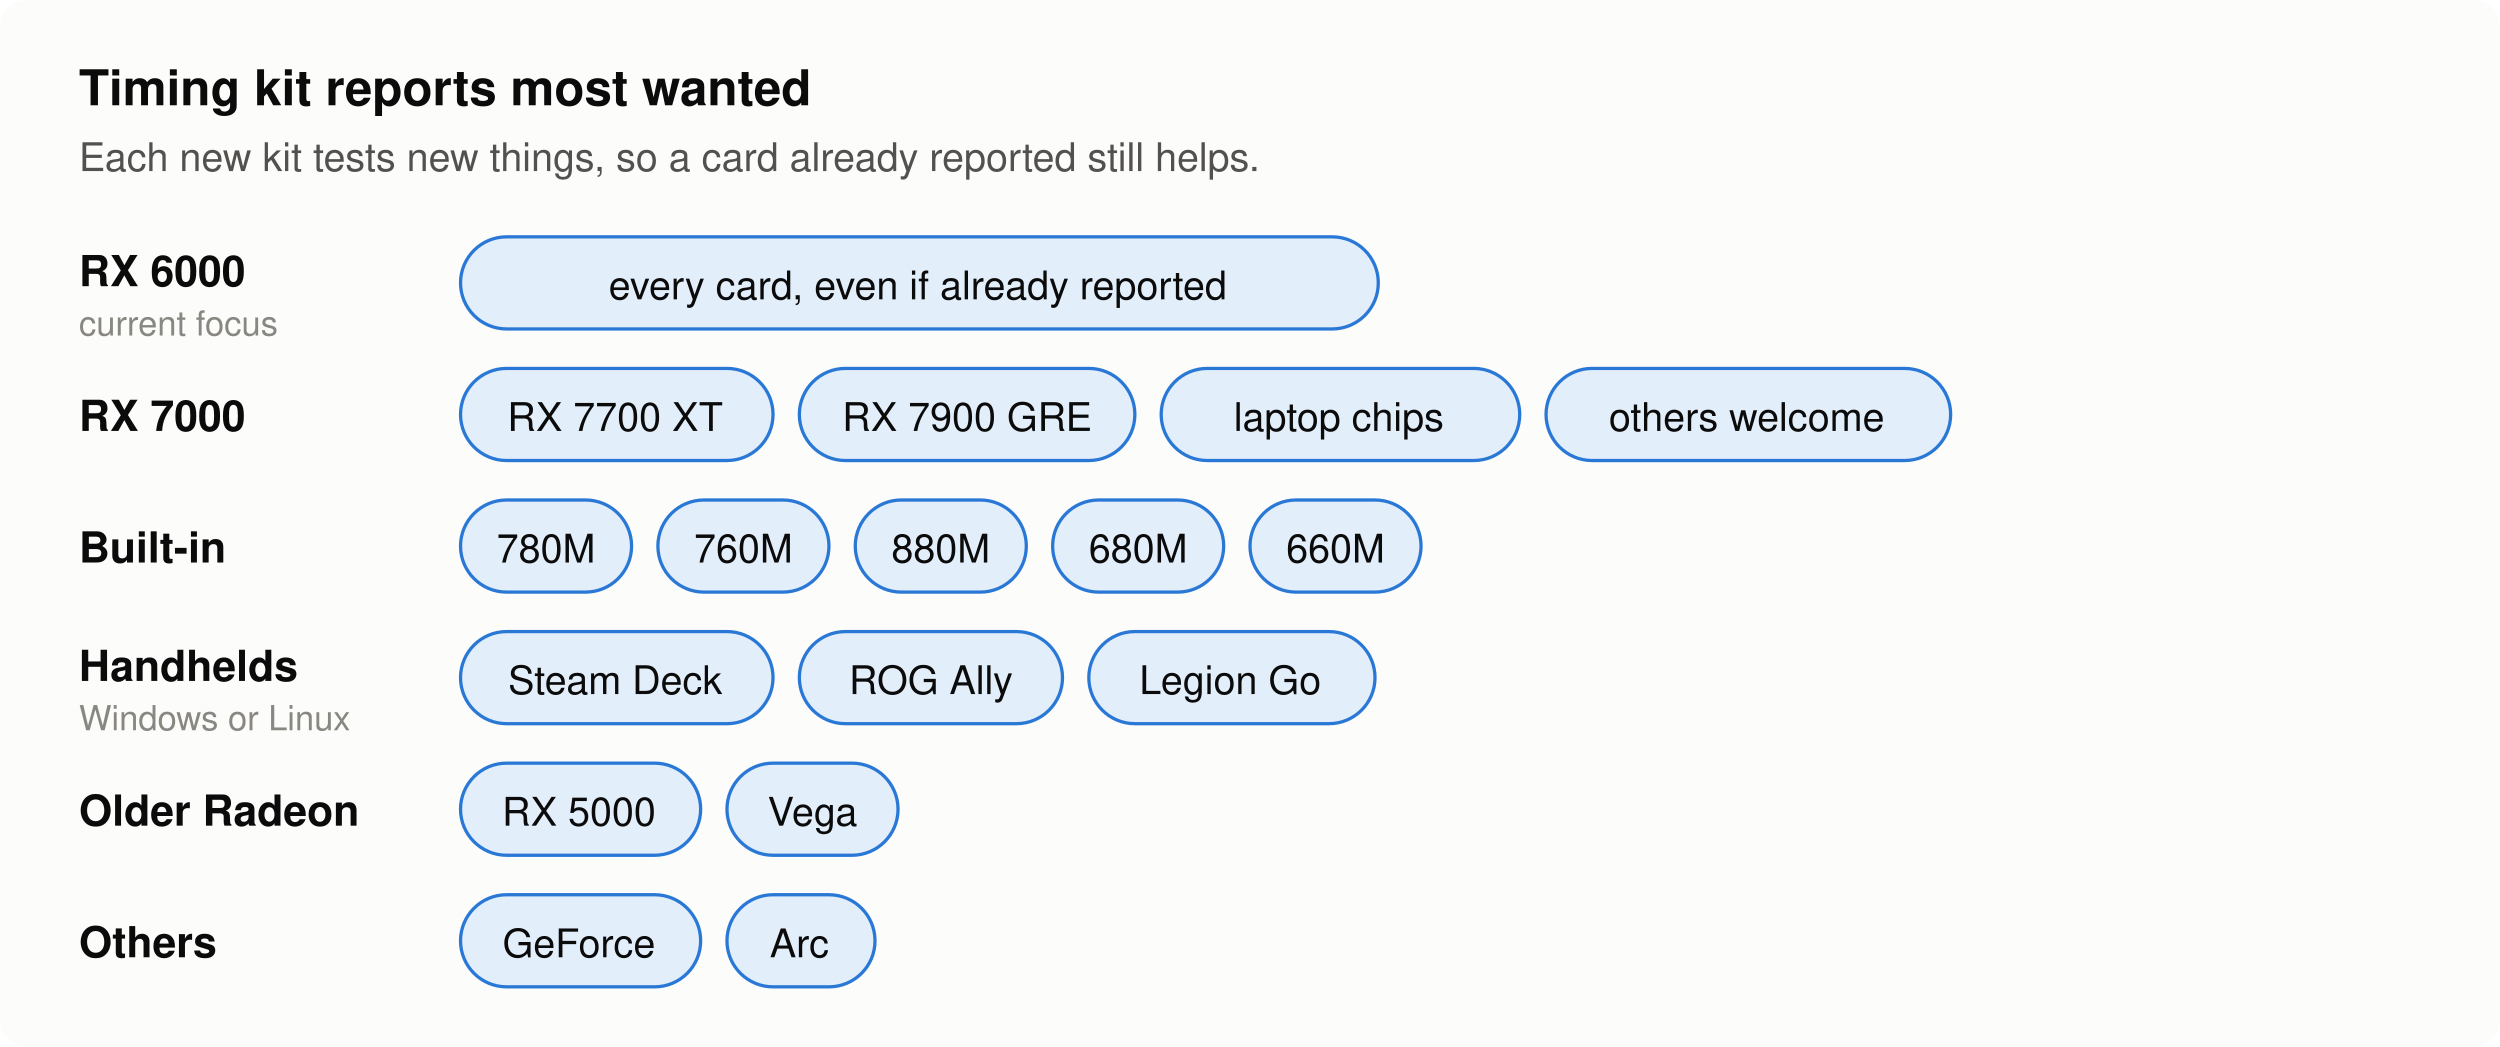
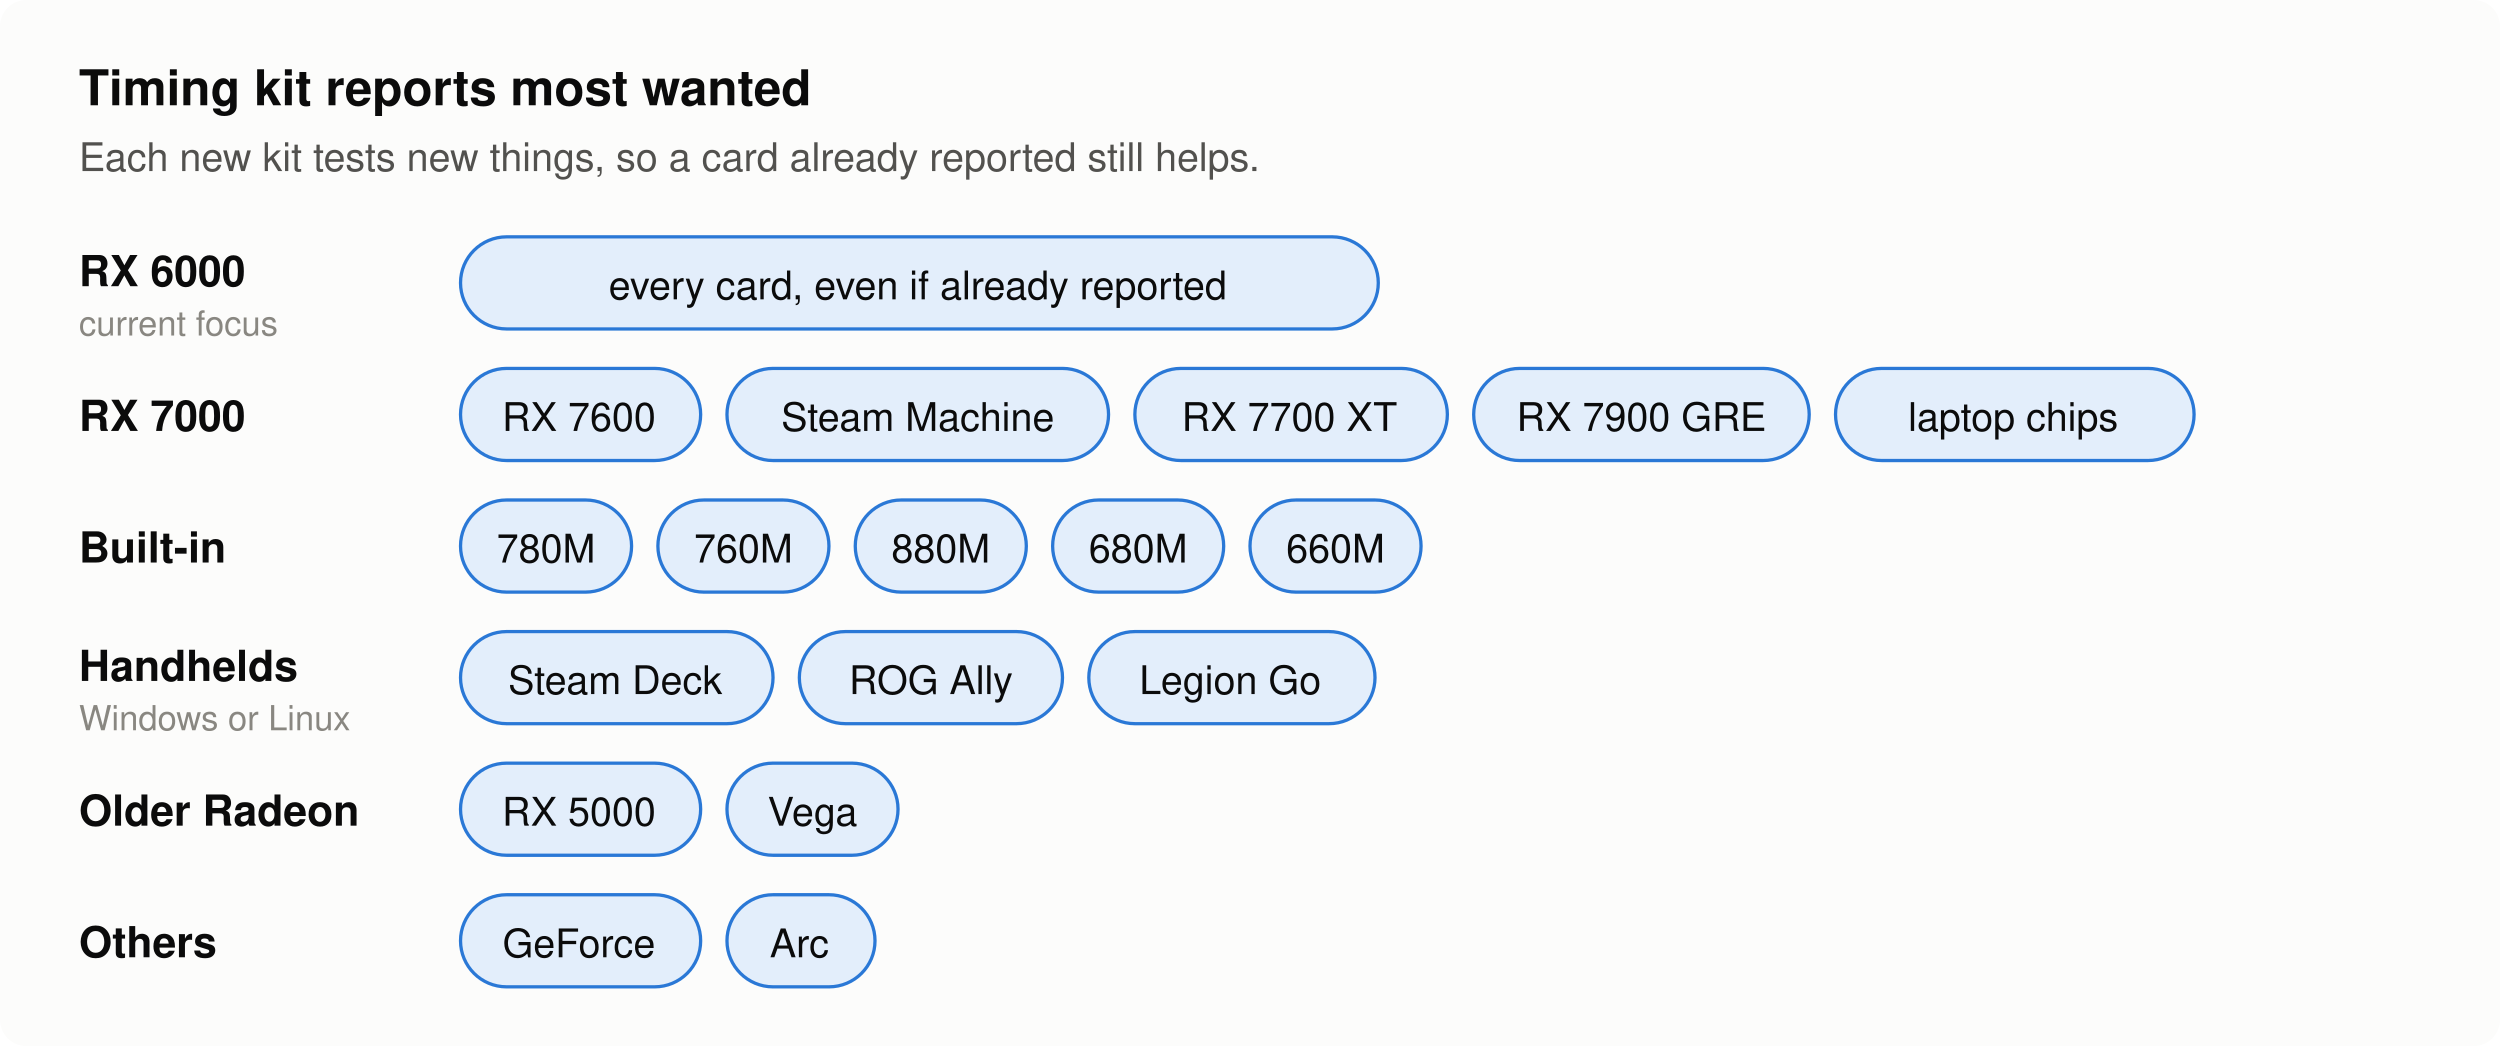
- <svg xmlns="http://www.w3.org/2000/svg" width="760" height="318" viewBox="0 0 760 318" role="img" aria-label="Reports most wanted: RX 6000: every card, even if already reported; RX 7000: RX 7700 XT, RX 7900 GRE, laptop chips, others welcome; Built-in: 780M, 760M, 880M, 680M, 660M; Handhelds: Steam Deck, ROG Ally, Legion Go; Older Radeon: RX 5000, Vega; Others: GeForce, Arc">
+ <svg xmlns="http://www.w3.org/2000/svg" width="760" height="318" viewBox="0 0 760 318" role="img" aria-label="Reports most wanted: RX 6000: every card, even if already reported; RX 7000: RX 7600, Steam Machine, RX 7700 XT, RX 7900 GRE, laptop chips; Built-in: 780M, 760M, 880M, 680M, 660M; Handhelds: Steam Deck, ROG Ally, Legion Go; Older Radeon: RX 5000, Vega; Others: GeForce, Arc">
  <rect width="760" height="318" rx="8" fill="#fcfcfb" />
  <text x="24" y="32" font-family="-apple-system, 'Segoe UI', Helvetica, Arial, sans-serif" font-size="15" font-weight="600" text-anchor="start" fill="#0b0b0b">Timing kit reports most wanted</text>
  <text x="24" y="52" font-family="-apple-system, 'Segoe UI', Helvetica, Arial, sans-serif" font-size="12" text-anchor="start" fill="#52514e">Each new kit tests new things, so a card already reported still helps.</text>
  <text x="24" y="87" font-family="-apple-system, 'Segoe UI', Helvetica, Arial, sans-serif" font-size="13" font-weight="600" text-anchor="start" fill="#0b0b0b">RX 6000</text>
  <text x="24" y="102" font-family="-apple-system, 'Segoe UI', Helvetica, Arial, sans-serif" font-size="10.5" text-anchor="start" fill="#898781">current focus</text>
  <rect x="140" y="72" width="279" height="28" rx="14" fill="#e3eefb" stroke="#2a78d6" />
  <text x="279" y="91" font-family="-apple-system, 'Segoe UI', Helvetica, Arial, sans-serif" font-size="12" text-anchor="middle" fill="#0b0b0b">every card, even if already reported</text>
  <text x="24" y="131" font-family="-apple-system, 'Segoe UI', Helvetica, Arial, sans-serif" font-size="13" font-weight="600" text-anchor="start" fill="#0b0b0b">RX 7000</text>
-   <rect x="140" y="112" width="95" height="28" rx="14" fill="#e3eefb" stroke="#2a78d6" />
-   <text x="187" y="131" font-family="-apple-system, 'Segoe UI', Helvetica, Arial, sans-serif" font-size="12" text-anchor="middle" fill="#0b0b0b">RX 7700 XT</text>
-   <rect x="243" y="112" width="102" height="28" rx="14" fill="#e3eefb" stroke="#2a78d6" />
-   <text x="294" y="131" font-family="-apple-system, 'Segoe UI', Helvetica, Arial, sans-serif" font-size="12" text-anchor="middle" fill="#0b0b0b">RX 7900 GRE</text>
-   <rect x="353" y="112" width="109" height="28" rx="14" fill="#e3eefb" stroke="#2a78d6" />
-   <text x="407" y="131" font-family="-apple-system, 'Segoe UI', Helvetica, Arial, sans-serif" font-size="12" text-anchor="middle" fill="#0b0b0b">laptop chips</text>
-   <rect x="470" y="112" width="123" height="28" rx="14" fill="#e3eefb" stroke="#2a78d6" />
-   <text x="531" y="131" font-family="-apple-system, 'Segoe UI', Helvetica, Arial, sans-serif" font-size="12" text-anchor="middle" fill="#0b0b0b">others welcome</text>
+   <rect x="140" y="112" width="73" height="28" rx="14" fill="#e3eefb" stroke="#2a78d6" />
+   <text x="176" y="131" font-family="-apple-system, 'Segoe UI', Helvetica, Arial, sans-serif" font-size="12" text-anchor="middle" fill="#0b0b0b">RX 7600</text>
+   <rect x="221" y="112" width="116" height="28" rx="14" fill="#e3eefb" stroke="#2a78d6" />
+   <text x="279" y="131" font-family="-apple-system, 'Segoe UI', Helvetica, Arial, sans-serif" font-size="12" text-anchor="middle" fill="#0b0b0b">Steam Machine</text>
+   <rect x="345" y="112" width="95" height="28" rx="14" fill="#e3eefb" stroke="#2a78d6" />
+   <text x="392" y="131" font-family="-apple-system, 'Segoe UI', Helvetica, Arial, sans-serif" font-size="12" text-anchor="middle" fill="#0b0b0b">RX 7700 XT</text>
+   <rect x="448" y="112" width="102" height="28" rx="14" fill="#e3eefb" stroke="#2a78d6" />
+   <text x="499" y="131" font-family="-apple-system, 'Segoe UI', Helvetica, Arial, sans-serif" font-size="12" text-anchor="middle" fill="#0b0b0b">RX 7900 GRE</text>
+   <rect x="558" y="112" width="109" height="28" rx="14" fill="#e3eefb" stroke="#2a78d6" />
+   <text x="612" y="131" font-family="-apple-system, 'Segoe UI', Helvetica, Arial, sans-serif" font-size="12" text-anchor="middle" fill="#0b0b0b">laptop chips</text>
  <text x="24" y="171" font-family="-apple-system, 'Segoe UI', Helvetica, Arial, sans-serif" font-size="13" font-weight="600" text-anchor="start" fill="#0b0b0b">Built-in</text>
  <rect x="140" y="152" width="52" height="28" rx="14" fill="#e3eefb" stroke="#2a78d6" />
  <text x="166" y="171" font-family="-apple-system, 'Segoe UI', Helvetica, Arial, sans-serif" font-size="12" text-anchor="middle" fill="#0b0b0b">780M</text>
  <rect x="200" y="152" width="52" height="28" rx="14" fill="#e3eefb" stroke="#2a78d6" />
  <text x="226" y="171" font-family="-apple-system, 'Segoe UI', Helvetica, Arial, sans-serif" font-size="12" text-anchor="middle" fill="#0b0b0b">760M</text>
  <rect x="260" y="152" width="52" height="28" rx="14" fill="#e3eefb" stroke="#2a78d6" />
  <text x="286" y="171" font-family="-apple-system, 'Segoe UI', Helvetica, Arial, sans-serif" font-size="12" text-anchor="middle" fill="#0b0b0b">880M</text>
  <rect x="320" y="152" width="52" height="28" rx="14" fill="#e3eefb" stroke="#2a78d6" />
  <text x="346" y="171" font-family="-apple-system, 'Segoe UI', Helvetica, Arial, sans-serif" font-size="12" text-anchor="middle" fill="#0b0b0b">680M</text>
  <rect x="380" y="152" width="52" height="28" rx="14" fill="#e3eefb" stroke="#2a78d6" />
  <text x="406" y="171" font-family="-apple-system, 'Segoe UI', Helvetica, Arial, sans-serif" font-size="12" text-anchor="middle" fill="#0b0b0b">660M</text>
  <text x="24" y="207" font-family="-apple-system, 'Segoe UI', Helvetica, Arial, sans-serif" font-size="13" font-weight="600" text-anchor="start" fill="#0b0b0b">Handhelds</text>
  <text x="24" y="222" font-family="-apple-system, 'Segoe UI', Helvetica, Arial, sans-serif" font-size="10.5" text-anchor="start" fill="#898781">Windows or Linux</text>
  <rect x="140" y="192" width="95" height="28" rx="14" fill="#e3eefb" stroke="#2a78d6" />
  <text x="187" y="211" font-family="-apple-system, 'Segoe UI', Helvetica, Arial, sans-serif" font-size="12" text-anchor="middle" fill="#0b0b0b">Steam Deck</text>
  <rect x="243" y="192" width="80" height="28" rx="14" fill="#e3eefb" stroke="#2a78d6" />
  <text x="283" y="211" font-family="-apple-system, 'Segoe UI', Helvetica, Arial, sans-serif" font-size="12" text-anchor="middle" fill="#0b0b0b">ROG Ally</text>
  <rect x="331" y="192" width="87" height="28" rx="14" fill="#e3eefb" stroke="#2a78d6" />
  <text x="374" y="211" font-family="-apple-system, 'Segoe UI', Helvetica, Arial, sans-serif" font-size="12" text-anchor="middle" fill="#0b0b0b">Legion Go</text>
  <text x="24" y="251" font-family="-apple-system, 'Segoe UI', Helvetica, Arial, sans-serif" font-size="13" font-weight="600" text-anchor="start" fill="#0b0b0b">Older Radeon</text>
  <rect x="140" y="232" width="73" height="28" rx="14" fill="#e3eefb" stroke="#2a78d6" />
  <text x="176" y="251" font-family="-apple-system, 'Segoe UI', Helvetica, Arial, sans-serif" font-size="12" text-anchor="middle" fill="#0b0b0b">RX 5000</text>
  <rect x="221" y="232" width="52" height="28" rx="14" fill="#e3eefb" stroke="#2a78d6" />
  <text x="247" y="251" font-family="-apple-system, 'Segoe UI', Helvetica, Arial, sans-serif" font-size="12" text-anchor="middle" fill="#0b0b0b">Vega</text>
  <text x="24" y="291" font-family="-apple-system, 'Segoe UI', Helvetica, Arial, sans-serif" font-size="13" font-weight="600" text-anchor="start" fill="#0b0b0b">Others</text>
  <rect x="140" y="272" width="73" height="28" rx="14" fill="#e3eefb" stroke="#2a78d6" />
  <text x="176" y="291" font-family="-apple-system, 'Segoe UI', Helvetica, Arial, sans-serif" font-size="12" text-anchor="middle" fill="#0b0b0b">GeForce</text>
  <rect x="221" y="272" width="45" height="28" rx="14" fill="#e3eefb" stroke="#2a78d6" />
  <text x="243" y="291" font-family="-apple-system, 'Segoe UI', Helvetica, Arial, sans-serif" font-size="12" text-anchor="middle" fill="#0b0b0b">Arc</text>
</svg>
